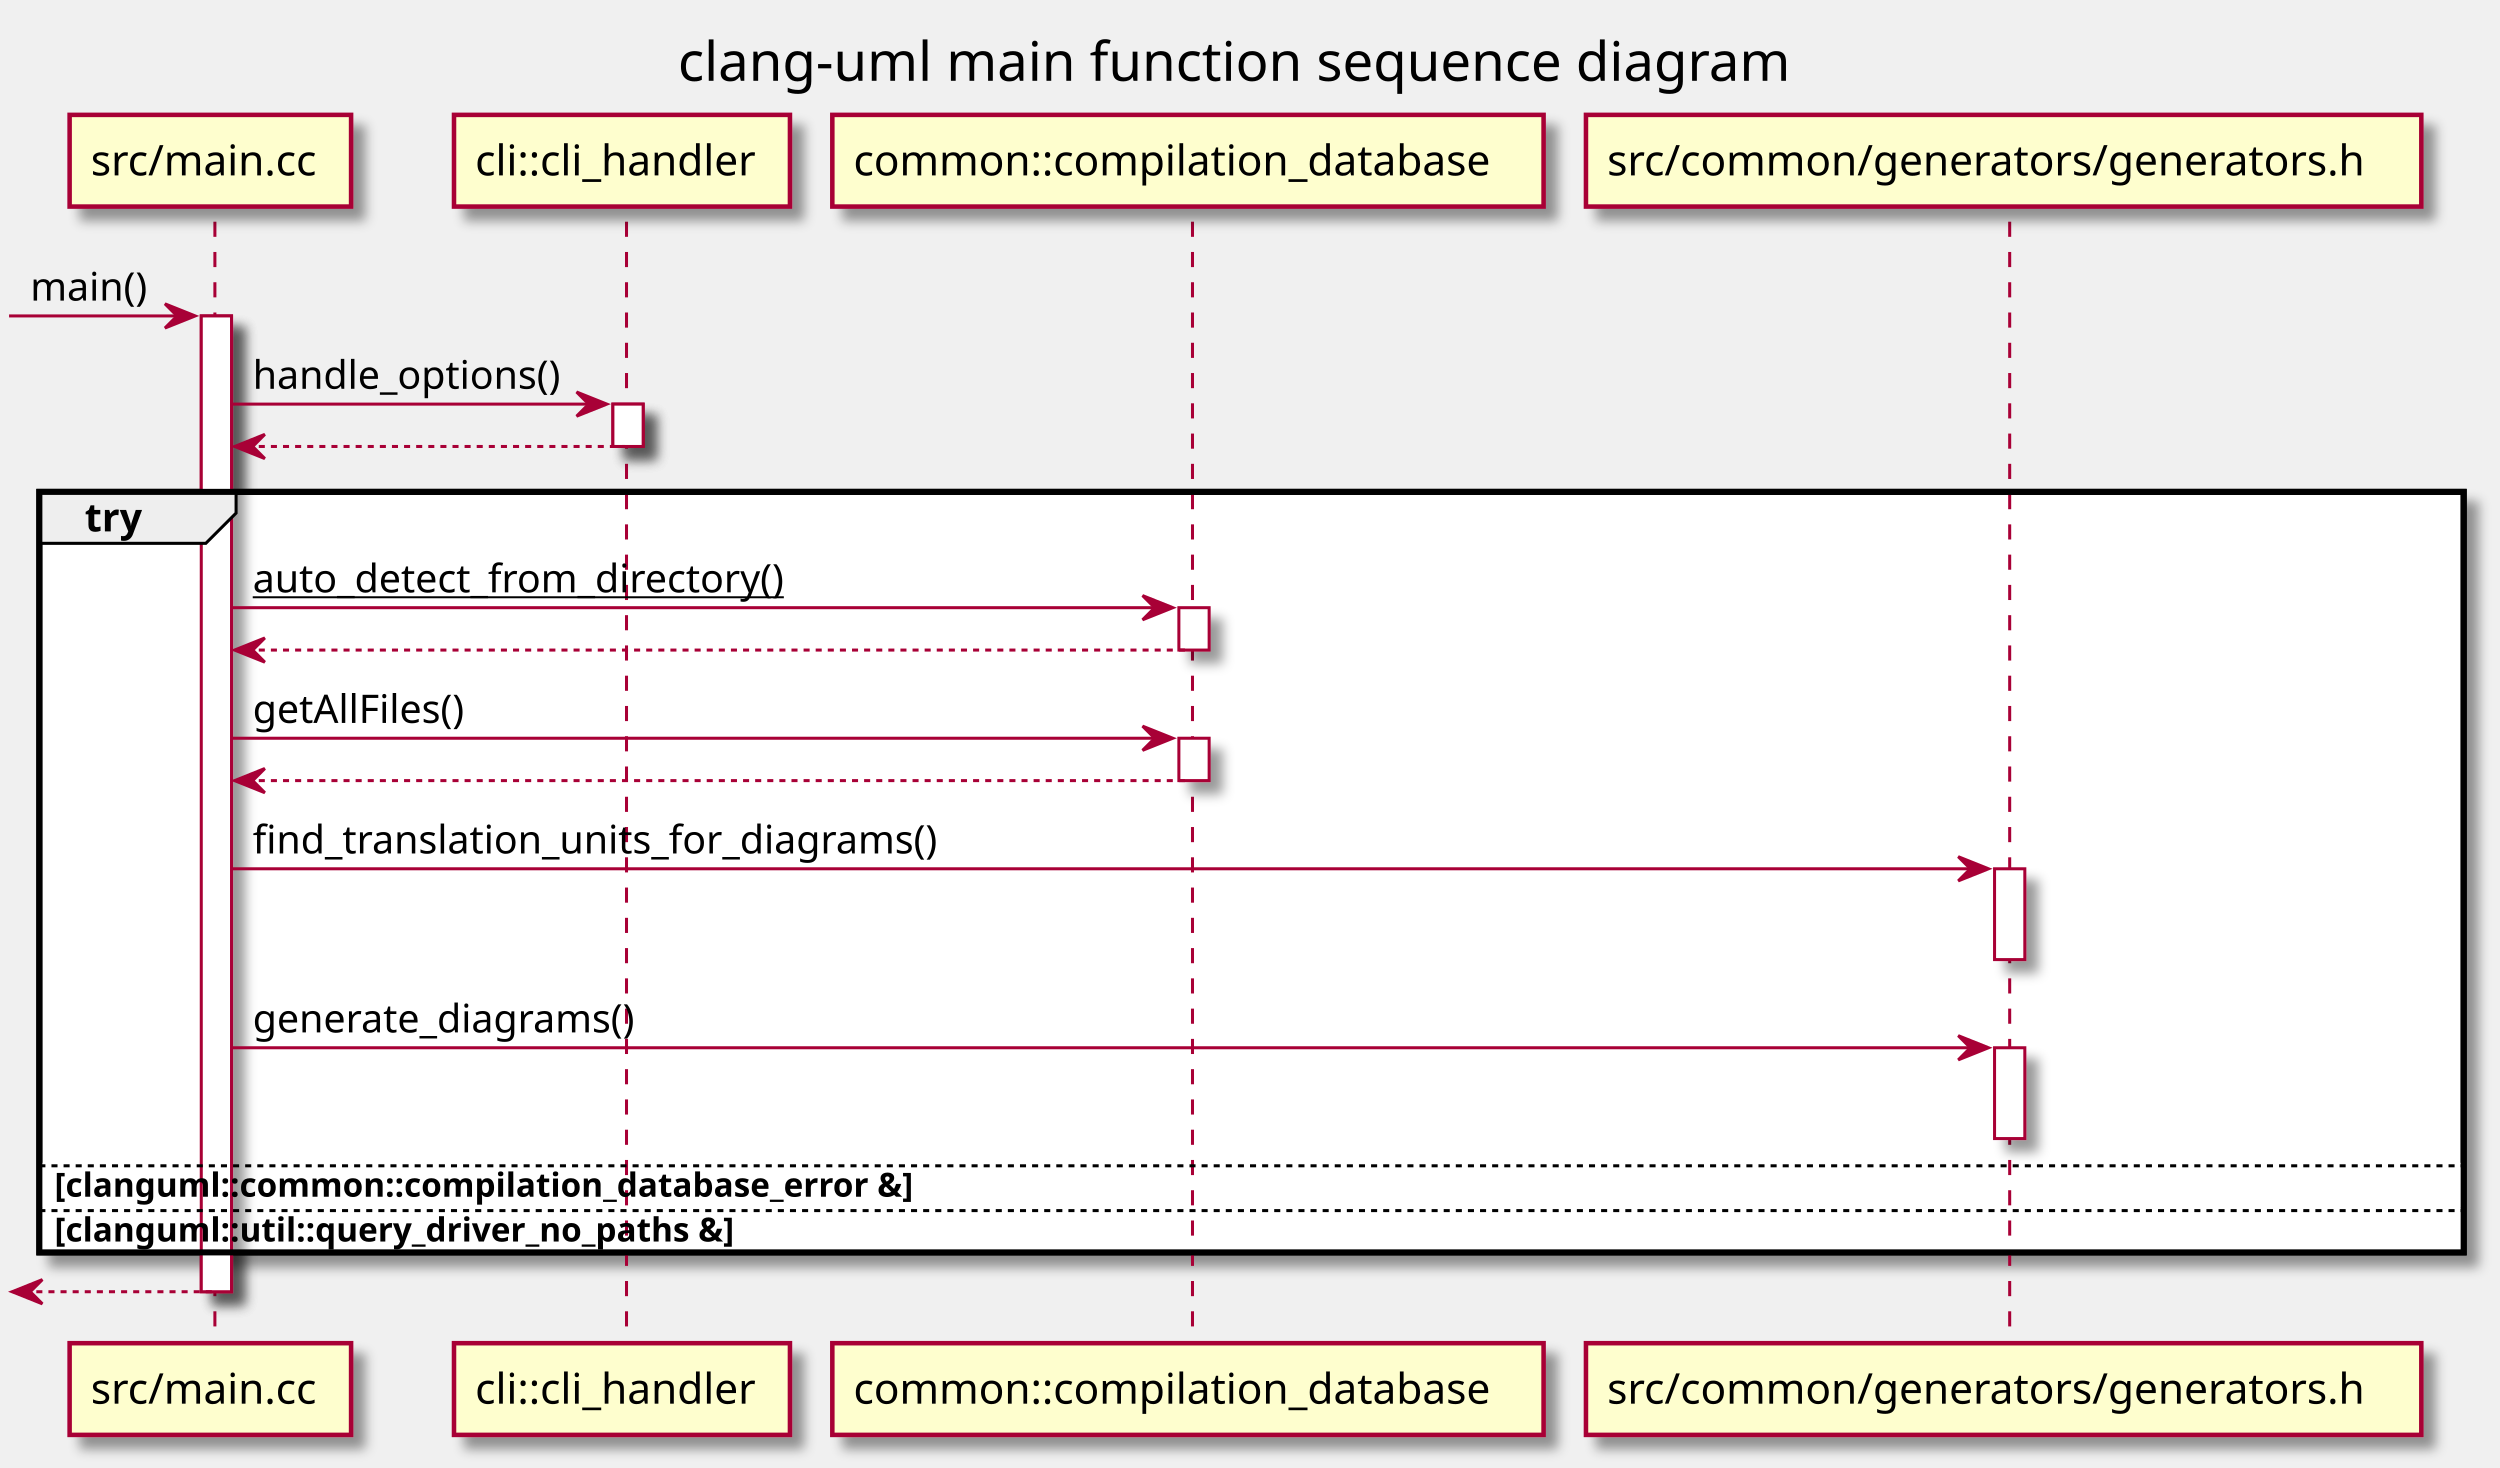
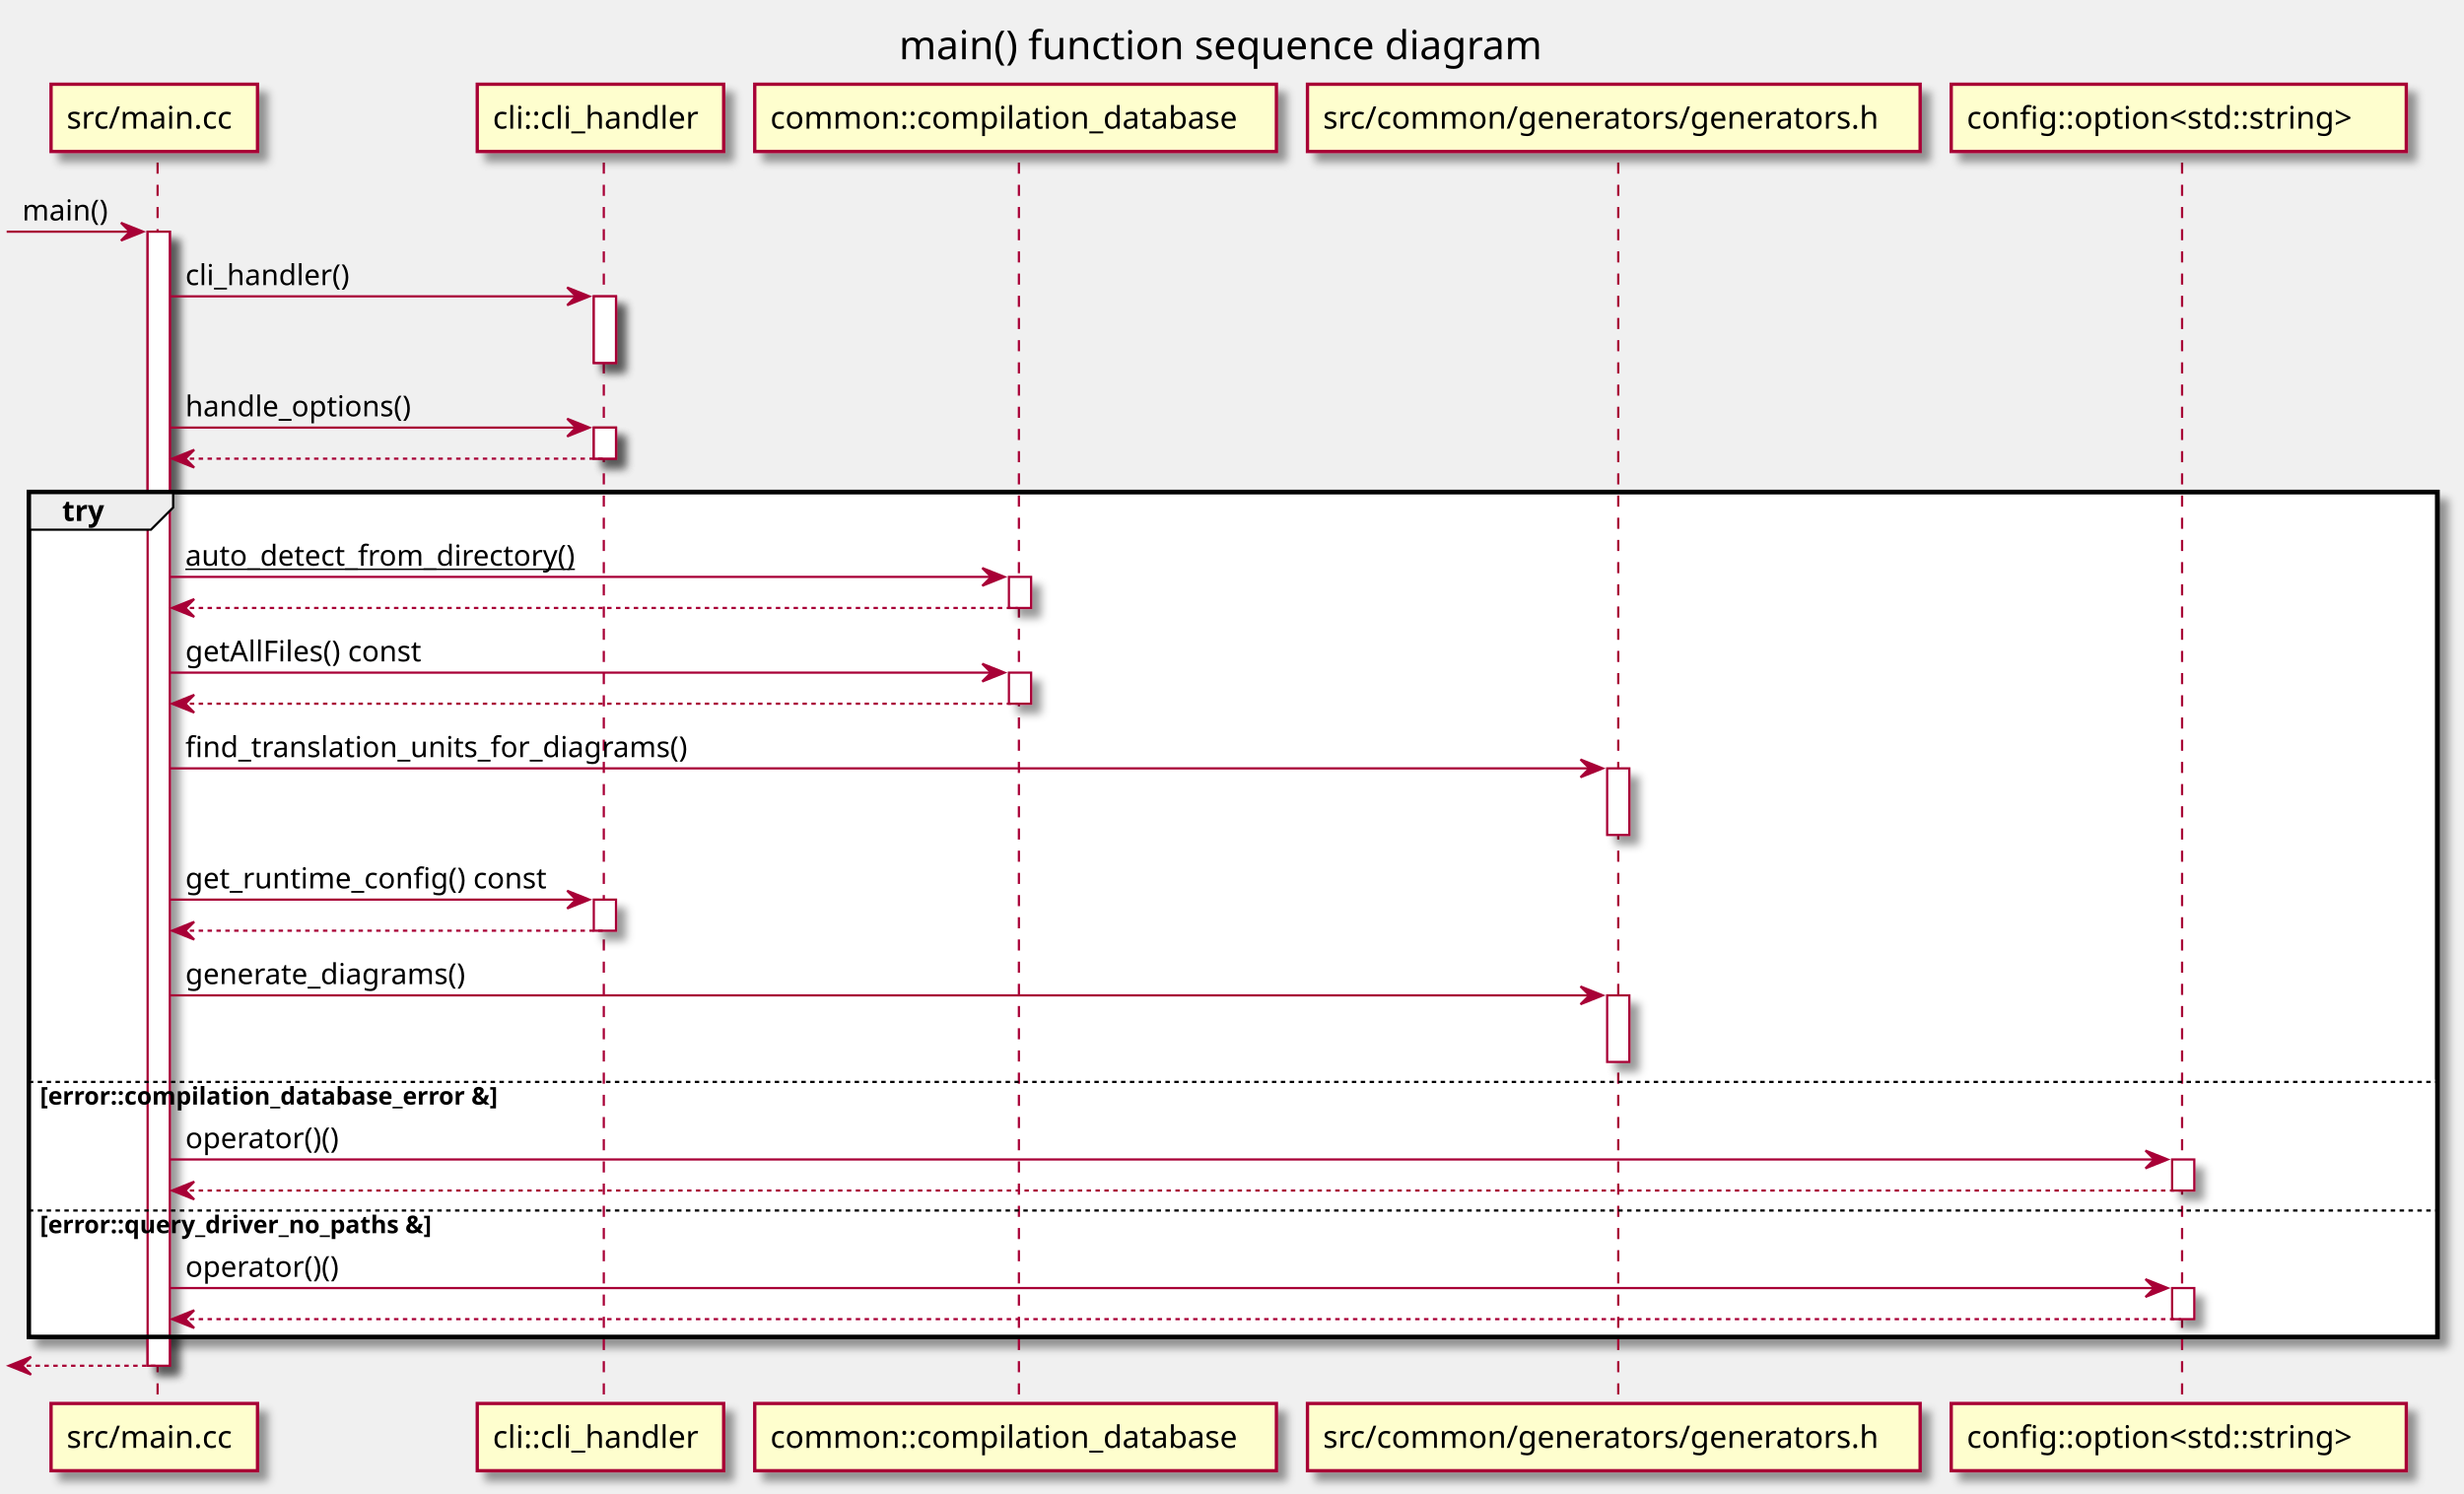
- <svg xmlns="http://www.w3.org/2000/svg" xmlns:xlink="http://www.w3.org/1999/xlink" contentScriptType="application/ecmascript" contentStyleType="text/css" height="485px" preserveAspectRatio="none" style="width:826px;height:485px;" version="1.1" viewBox="0 0 826 485" width="826px" zoomAndPan="magnify">
+ <svg xmlns="http://www.w3.org/2000/svg" xmlns:xlink="http://www.w3.org/1999/xlink" contentScriptType="application/ecmascript" contentStyleType="text/css" height="673px" preserveAspectRatio="none" style="width:1110px;height:673px;" version="1.1" viewBox="0 0 1110 673" width="1110px" zoomAndPan="magnify">
  <defs>
-     <filter height="300%" id="f1qgd3sfhunjt" width="300%" x="-1" y="-1">
+     <filter height="300%" id="f1dsoczvrwb6dd" width="300%" x="-1" y="-1">
      <feGaussianBlur result="blurOut" stdDeviation="2.0" />
      <feColorMatrix in="blurOut" result="blurOut2" type="matrix" values="0 0 0 0 0 0 0 0 0 0 0 0 0 0 0 0 0 0 .4 0" />
      <feOffset dx="4.0" dy="4.0" in="blurOut2" result="blurOut3" />
      <feBlend in="SourceGraphic" in2="blurOut3" mode="normal" />
    </filter>
  </defs>
  <g>
-     <text fill="#000000" font-family="sans-serif" font-size="18" lengthAdjust="spacingAndGlyphs" textLength="379" x="224" y="26.708">clang-uml main function sequence diagram</text>
-     <rect fill="#FFFFFF" filter="url(#f1qgd3sfhunjt)" height="322.406" style="stroke: #A80036; stroke-width: 1.0;" width="10" x="66.5" y="104.383" />
-     <rect fill="#FFFFFF" filter="url(#f1qgd3sfhunjt)" height="14" style="stroke: #A80036; stroke-width: 1.0;" width="10" x="202.5" y="133.516" />
-     <rect fill="#FFFFFF" filter="url(#f1qgd3sfhunjt)" height="14" style="stroke: #A80036; stroke-width: 1.0;" width="10" x="389.5" y="200.781" />
-     <rect fill="#FFFFFF" filter="url(#f1qgd3sfhunjt)" height="14" style="stroke: #A80036; stroke-width: 1.0;" width="10" x="389.5" y="243.914" />
-     <rect fill="#FFFFFF" filter="url(#f1qgd3sfhunjt)" height="30" style="stroke: #A80036; stroke-width: 1.0;" width="10" x="659" y="287.047" />
-     <rect fill="#FFFFFF" filter="url(#f1qgd3sfhunjt)" height="30" style="stroke: #A80036; stroke-width: 1.0;" width="10" x="659" y="346.18" />
-     <rect fill="#FFFFFF" filter="url(#f1qgd3sfhunjt)" height="251.273" style="stroke: #000000; stroke-width: 2.0;" width="801" x="13" y="162.516" />
-     <rect fill="#FFFFFF" height="14.805" style="stroke: none; stroke-width: 1.0;" width="801" x="13" y="384.18" />
-     <rect fill="#FFFFFF" height="14.805" style="stroke: none; stroke-width: 1.0;" width="801" x="13" y="398.984" />
-     <line style="stroke: #A80036; stroke-width: 1.0; stroke-dasharray: 5.0,5.0;" x1="71" x2="71" y1="73.25" y2="444.789" />
-     <line style="stroke: #A80036; stroke-width: 1.0; stroke-dasharray: 5.0,5.0;" x1="207" x2="207" y1="73.25" y2="444.789" />
-     <line style="stroke: #A80036; stroke-width: 1.0; stroke-dasharray: 5.0,5.0;" x1="394" x2="394" y1="73.25" y2="444.789" />
-     <line style="stroke: #A80036; stroke-width: 1.0; stroke-dasharray: 5.0,5.0;" x1="664" x2="664" y1="73.25" y2="444.789" />
-     <rect fill="#FEFECE" filter="url(#f1qgd3sfhunjt)" height="30.297" style="stroke: #A80036; stroke-width: 1.5;" width="93" x="23" y="37.953" />
+     <text fill="#000000" font-family="sans-serif" font-size="18" lengthAdjust="spacingAndGlyphs" textLength="301" x="405" y="26.708">main() function sequence diagram</text>
+     <rect fill="#FFFFFF" filter="url(#f1dsoczvrwb6dd)" height="510.938" style="stroke: #A80036; stroke-width: 1.0;" width="10" x="66.5" y="104.383" />
+     <rect fill="#FFFFFF" filter="url(#f1dsoczvrwb6dd)" height="30" style="stroke: #A80036; stroke-width: 1.0;" width="10" x="267.5" y="133.516" />
+     <rect fill="#FFFFFF" filter="url(#f1dsoczvrwb6dd)" height="14" style="stroke: #A80036; stroke-width: 1.0;" width="10" x="267.5" y="192.648" />
+     <rect fill="#FFFFFF" filter="url(#f1dsoczvrwb6dd)" height="14" style="stroke: #A80036; stroke-width: 1.0;" width="10" x="267.5" y="405.312" />
+     <rect fill="#FFFFFF" filter="url(#f1dsoczvrwb6dd)" height="14" style="stroke: #A80036; stroke-width: 1.0;" width="10" x="454.5" y="259.914" />
+     <rect fill="#FFFFFF" filter="url(#f1dsoczvrwb6dd)" height="14" style="stroke: #A80036; stroke-width: 1.0;" width="10" x="454.5" y="303.047" />
+     <rect fill="#FFFFFF" filter="url(#f1dsoczvrwb6dd)" height="30" style="stroke: #A80036; stroke-width: 1.0;" width="10" x="724" y="346.18" />
+     <rect fill="#FFFFFF" filter="url(#f1dsoczvrwb6dd)" height="30" style="stroke: #A80036; stroke-width: 1.0;" width="10" x="724" y="448.445" />
+     <rect fill="#FFFFFF" filter="url(#f1dsoczvrwb6dd)" height="14" style="stroke: #A80036; stroke-width: 1.0;" width="10" x="978.5" y="522.383" />
+     <rect fill="#FFFFFF" filter="url(#f1dsoczvrwb6dd)" height="14" style="stroke: #A80036; stroke-width: 1.0;" width="10" x="978.5" y="580.32" />
+     <rect fill="#FFFFFF" filter="url(#f1dsoczvrwb6dd)" height="380.672" style="stroke: #000000; stroke-width: 2.0;" width="1085" x="13" y="221.648" />
+     <rect fill="#FFFFFF" height="57.938" style="stroke: none; stroke-width: 1.0;" width="1085" x="13" y="486.445" />
+     <rect fill="#FFFFFF" height="57.938" style="stroke: none; stroke-width: 1.0;" width="1085" x="13" y="544.383" />
+     <line style="stroke: #A80036; stroke-width: 1.0; stroke-dasharray: 5.0,5.0;" x1="71" x2="71" y1="73.25" y2="633.32" />
+     <line style="stroke: #A80036; stroke-width: 1.0; stroke-dasharray: 5.0,5.0;" x1="272" x2="272" y1="73.25" y2="633.32" />
+     <line style="stroke: #A80036; stroke-width: 1.0; stroke-dasharray: 5.0,5.0;" x1="459" x2="459" y1="73.25" y2="633.32" />
+     <line style="stroke: #A80036; stroke-width: 1.0; stroke-dasharray: 5.0,5.0;" x1="729" x2="729" y1="73.25" y2="633.32" />
+     <line style="stroke: #A80036; stroke-width: 1.0; stroke-dasharray: 5.0,5.0;" x1="983" x2="983" y1="73.25" y2="633.32" />
+     <rect fill="#FEFECE" filter="url(#f1dsoczvrwb6dd)" height="30.297" style="stroke: #A80036; stroke-width: 1.5;" width="93" x="23" y="37.953" />
    <text fill="#000000" font-family="sans-serif" font-size="14" lengthAdjust="spacingAndGlyphs" textLength="79" x="30" y="57.948">src/main.cc</text>
-     <rect fill="#FEFECE" filter="url(#f1qgd3sfhunjt)" height="30.297" style="stroke: #A80036; stroke-width: 1.5;" width="93" x="23" y="443.789" />
-     <text fill="#000000" font-family="sans-serif" font-size="14" lengthAdjust="spacingAndGlyphs" textLength="79" x="30" y="463.784">src/main.cc</text>
-     <a href="https://github.com/bkryza/clang-uml/blob/3d8a0ce428ce6b5e1e0585247ac90a82960dee8e/src/cli/cli_handler.h#L31" target="_top" title="cli_handler" xlink:actuate="onRequest" xlink:href="https://github.com/bkryza/clang-uml/blob/3d8a0ce428ce6b5e1e0585247ac90a82960dee8e/src/cli/cli_handler.h#L31" xlink:show="new" xlink:title="cli_handler" xlink:type="simple">
-       <rect fill="#FEFECE" filter="url(#f1qgd3sfhunjt)" height="30.297" style="stroke: #A80036; stroke-width: 1.5;" width="111" x="150" y="37.953" />
-       <text fill="#000000" font-family="sans-serif" font-size="14" lengthAdjust="spacingAndGlyphs" textLength="97" x="157" y="57.948">cli::cli_handler</text>
-       <rect fill="#FEFECE" filter="url(#f1qgd3sfhunjt)" height="30.297" style="stroke: #A80036; stroke-width: 1.5;" width="111" x="150" y="443.789" />
-       <text fill="#000000" font-family="sans-serif" font-size="14" lengthAdjust="spacingAndGlyphs" textLength="97" x="157" y="463.784">cli::cli_handler</text>
+     <rect fill="#FEFECE" filter="url(#f1dsoczvrwb6dd)" height="30.297" style="stroke: #A80036; stroke-width: 1.5;" width="93" x="23" y="632.32" />
+     <text fill="#000000" font-family="sans-serif" font-size="14" lengthAdjust="spacingAndGlyphs" textLength="79" x="30" y="652.315">src/main.cc</text>
+     <a href="" target="_top" title="Command line options handler" xlink:actuate="onRequest" xlink:href="" xlink:show="new" xlink:title="Command line options handler" xlink:type="simple">
+       <rect fill="#FEFECE" filter="url(#f1dsoczvrwb6dd)" height="30.297" style="stroke: #A80036; stroke-width: 1.5;" width="111" x="215" y="37.953" />
+       <text fill="#000000" font-family="sans-serif" font-size="14" lengthAdjust="spacingAndGlyphs" textLength="97" x="222" y="57.948">cli::cli_handler</text>
+       <rect fill="#FEFECE" filter="url(#f1dsoczvrwb6dd)" height="30.297" style="stroke: #A80036; stroke-width: 1.5;" width="111" x="215" y="632.32" />
+       <text fill="#000000" font-family="sans-serif" font-size="14" lengthAdjust="spacingAndGlyphs" textLength="97" x="222" y="652.315">cli::cli_handler</text>
    </a>
-     <a href="https://github.com/bkryza/clang-uml/blob/3d8a0ce428ce6b5e1e0585247ac90a82960dee8e/src/common/compilation_database.h#L41" target="_top" title="compilation_database" xlink:actuate="onRequest" xlink:href="https://github.com/bkryza/clang-uml/blob/3d8a0ce428ce6b5e1e0585247ac90a82960dee8e/src/common/compilation_database.h#L41" xlink:show="new" xlink:title="compilation_database" xlink:type="simple">
-       <rect fill="#FEFECE" filter="url(#f1qgd3sfhunjt)" height="30.297" style="stroke: #A80036; stroke-width: 1.5;" width="235" x="275" y="37.953" />
-       <text fill="#000000" font-family="sans-serif" font-size="14" lengthAdjust="spacingAndGlyphs" textLength="221" x="282" y="57.948">common::compilation_database</text>
-       <rect fill="#FEFECE" filter="url(#f1qgd3sfhunjt)" height="30.297" style="stroke: #A80036; stroke-width: 1.5;" width="235" x="275" y="443.789" />
-       <text fill="#000000" font-family="sans-serif" font-size="14" lengthAdjust="spacingAndGlyphs" textLength="221" x="282" y="463.784">common::compilation_database</text>
+     <a href="" target="_top" title="Custom compilation database class" xlink:actuate="onRequest" xlink:href="" xlink:show="new" xlink:title="Custom compilation database class" xlink:type="simple">
+       <rect fill="#FEFECE" filter="url(#f1dsoczvrwb6dd)" height="30.297" style="stroke: #A80036; stroke-width: 1.5;" width="235" x="340" y="37.953" />
+       <text fill="#000000" font-family="sans-serif" font-size="14" lengthAdjust="spacingAndGlyphs" textLength="221" x="347" y="57.948">common::compilation_database</text>
+       <rect fill="#FEFECE" filter="url(#f1dsoczvrwb6dd)" height="30.297" style="stroke: #A80036; stroke-width: 1.5;" width="235" x="340" y="632.32" />
+       <text fill="#000000" font-family="sans-serif" font-size="14" lengthAdjust="spacingAndGlyphs" textLength="221" x="347" y="652.315">common::compilation_database</text>
    </a>
-     <rect fill="#FEFECE" filter="url(#f1qgd3sfhunjt)" height="30.297" style="stroke: #A80036; stroke-width: 1.5;" width="276" x="524" y="37.953" />
-     <text fill="#000000" font-family="sans-serif" font-size="14" lengthAdjust="spacingAndGlyphs" textLength="262" x="531" y="57.948">src/common/generators/generators.h</text>
-     <rect fill="#FEFECE" filter="url(#f1qgd3sfhunjt)" height="30.297" style="stroke: #A80036; stroke-width: 1.5;" width="276" x="524" y="443.789" />
-     <text fill="#000000" font-family="sans-serif" font-size="14" lengthAdjust="spacingAndGlyphs" textLength="262" x="531" y="463.784">src/common/generators/generators.h</text>
-     <rect fill="#FFFFFF" filter="url(#f1qgd3sfhunjt)" height="322.406" style="stroke: #A80036; stroke-width: 1.0;" width="10" x="66.5" y="104.383" />
-     <rect fill="#FFFFFF" filter="url(#f1qgd3sfhunjt)" height="14" style="stroke: #A80036; stroke-width: 1.0;" width="10" x="202.5" y="133.516" />
-     <rect fill="#FFFFFF" filter="url(#f1qgd3sfhunjt)" height="14" style="stroke: #A80036; stroke-width: 1.0;" width="10" x="389.5" y="200.781" />
-     <rect fill="#FFFFFF" filter="url(#f1qgd3sfhunjt)" height="14" style="stroke: #A80036; stroke-width: 1.0;" width="10" x="389.5" y="243.914" />
-     <rect fill="#FFFFFF" filter="url(#f1qgd3sfhunjt)" height="30" style="stroke: #A80036; stroke-width: 1.0;" width="10" x="659" y="287.047" />
-     <rect fill="#FFFFFF" filter="url(#f1qgd3sfhunjt)" height="30" style="stroke: #A80036; stroke-width: 1.0;" width="10" x="659" y="346.18" />
+     <rect fill="#FEFECE" filter="url(#f1dsoczvrwb6dd)" height="30.297" style="stroke: #A80036; stroke-width: 1.5;" width="276" x="589" y="37.953" />
+     <text fill="#000000" font-family="sans-serif" font-size="14" lengthAdjust="spacingAndGlyphs" textLength="262" x="596" y="57.948">src/common/generators/generators.h</text>
+     <rect fill="#FEFECE" filter="url(#f1dsoczvrwb6dd)" height="30.297" style="stroke: #A80036; stroke-width: 1.5;" width="276" x="589" y="632.32" />
+     <text fill="#000000" font-family="sans-serif" font-size="14" lengthAdjust="spacingAndGlyphs" textLength="262" x="596" y="652.315">src/common/generators/generators.h</text>
+     <a href="" target="_top" title="option" xlink:actuate="onRequest" xlink:href="" xlink:show="new" xlink:title="option" xlink:type="simple">
+       <rect fill="#FEFECE" filter="url(#f1dsoczvrwb6dd)" height="30.297" style="stroke: #A80036; stroke-width: 1.5;" width="205" x="879" y="37.953" />
+       <text fill="#000000" font-family="sans-serif" font-size="14" lengthAdjust="spacingAndGlyphs" textLength="191" x="886" y="57.948">config::option&lt;std::string&gt;</text>
+       <rect fill="#FEFECE" filter="url(#f1dsoczvrwb6dd)" height="30.297" style="stroke: #A80036; stroke-width: 1.5;" width="205" x="879" y="632.32" />
+       <text fill="#000000" font-family="sans-serif" font-size="14" lengthAdjust="spacingAndGlyphs" textLength="191" x="886" y="652.315">config::option&lt;std::string&gt;</text>
+     </a>
+     <rect fill="#FFFFFF" filter="url(#f1dsoczvrwb6dd)" height="510.938" style="stroke: #A80036; stroke-width: 1.0;" width="10" x="66.5" y="104.383" />
+     <rect fill="#FFFFFF" filter="url(#f1dsoczvrwb6dd)" height="30" style="stroke: #A80036; stroke-width: 1.0;" width="10" x="267.5" y="133.516" />
+     <rect fill="#FFFFFF" filter="url(#f1dsoczvrwb6dd)" height="14" style="stroke: #A80036; stroke-width: 1.0;" width="10" x="267.5" y="192.648" />
+     <rect fill="#FFFFFF" filter="url(#f1dsoczvrwb6dd)" height="14" style="stroke: #A80036; stroke-width: 1.0;" width="10" x="267.5" y="405.312" />
+     <rect fill="#FFFFFF" filter="url(#f1dsoczvrwb6dd)" height="14" style="stroke: #A80036; stroke-width: 1.0;" width="10" x="454.5" y="259.914" />
+     <rect fill="#FFFFFF" filter="url(#f1dsoczvrwb6dd)" height="14" style="stroke: #A80036; stroke-width: 1.0;" width="10" x="454.5" y="303.047" />
+     <rect fill="#FFFFFF" filter="url(#f1dsoczvrwb6dd)" height="30" style="stroke: #A80036; stroke-width: 1.0;" width="10" x="724" y="346.18" />
+     <rect fill="#FFFFFF" filter="url(#f1dsoczvrwb6dd)" height="30" style="stroke: #A80036; stroke-width: 1.0;" width="10" x="724" y="448.445" />
+     <rect fill="#FFFFFF" filter="url(#f1dsoczvrwb6dd)" height="14" style="stroke: #A80036; stroke-width: 1.0;" width="10" x="978.5" y="522.383" />
+     <rect fill="#FFFFFF" filter="url(#f1dsoczvrwb6dd)" height="14" style="stroke: #A80036; stroke-width: 1.0;" width="10" x="978.5" y="580.32" />
    <polygon fill="#A80036" points="54.5,100.383,64.5,104.383,54.5,108.383,58.5,104.383" style="stroke: #A80036; stroke-width: 1.0;" />
    <line style="stroke: #A80036; stroke-width: 1.0;" x1="3" x2="60.5" y1="104.383" y2="104.383" />
    <text fill="#000000" font-family="sans-serif" font-size="13" lengthAdjust="spacingAndGlyphs" textLength="42" x="10" y="99.317">main()</text>
-     <a href="https://github.com/bkryza/clang-uml/blob/3d8a0ce428ce6b5e1e0585247ac90a82960dee8e/src/main.cc#L47" target="_top" title="" xlink:actuate="onRequest" xlink:href="https://github.com/bkryza/clang-uml/blob/3d8a0ce428ce6b5e1e0585247ac90a82960dee8e/src/main.cc#L47" xlink:show="new" xlink:title="" xlink:type="simple">
-       <polygon fill="#A80036" points="190.5,129.516,200.5,133.516,190.5,137.516,194.5,133.516" style="stroke: #A80036; stroke-width: 1.0;" />
-       <line style="stroke: #A80036; stroke-width: 1.0;" x1="76.5" x2="196.5" y1="133.516" y2="133.516" />
-       <text fill="#000000" font-family="sans-serif" font-size="13" lengthAdjust="spacingAndGlyphs" textLength="107" x="83.5" y="128.45">handle_options()</text>
+     <a href="" target="_top" title="" xlink:actuate="onRequest" xlink:href="" xlink:show="new" xlink:title="" xlink:type="simple">
+       <polygon fill="#A80036" points="255.5,129.516,265.5,133.516,255.5,137.516,259.5,133.516" style="stroke: #A80036; stroke-width: 1.0;" />
+       <line style="stroke: #A80036; stroke-width: 1.0;" x1="76.5" x2="261.5" y1="133.516" y2="133.516" />
+       <text fill="#000000" font-family="sans-serif" font-size="13" lengthAdjust="spacingAndGlyphs" textLength="78" x="83.5" y="128.45">cli_handler()</text>
    </a>
-     <polygon fill="#A80036" points="87.5,143.516,77.5,147.516,87.5,151.516,83.5,147.516" style="stroke: #A80036; stroke-width: 1.0;" />
-     <line style="stroke: #A80036; stroke-width: 1.0; stroke-dasharray: 2.0,2.0;" x1="81.5" x2="206.5" y1="147.516" y2="147.516" />
-     <path d="M13,162.516 L78,162.516 L78,169.516 L68,179.516 L13,179.516 L13,162.516 " fill="#EEEEEE" style="stroke: #000000; stroke-width: 1.0;" />
-     <rect fill="none" height="251.273" style="stroke: #000000; stroke-width: 2.0;" width="801" x="13" y="162.516" />
-     <text fill="#000000" font-family="sans-serif" font-size="13" font-weight="bold" lengthAdjust="spacingAndGlyphs" textLength="20" x="28" y="175.583">try</text>
-     <a href="https://github.com/bkryza/clang-uml/blob/3d8a0ce428ce6b5e1e0585247ac90a82960dee8e/src/main.cc#L63" target="_top" title="" xlink:actuate="onRequest" xlink:href="https://github.com/bkryza/clang-uml/blob/3d8a0ce428ce6b5e1e0585247ac90a82960dee8e/src/main.cc#L63" xlink:show="new" xlink:title="" xlink:type="simple">
-       <polygon fill="#A80036" points="377.5,196.781,387.5,200.781,377.5,204.781,381.5,200.781" style="stroke: #A80036; stroke-width: 1.0;" />
-       <line style="stroke: #A80036; stroke-width: 1.0;" x1="76.5" x2="383.5" y1="200.781" y2="200.781" />
-       <text fill="#000000" font-family="sans-serif" font-size="13" lengthAdjust="spacingAndGlyphs" text-decoration="underline" textLength="187" x="83.5" y="195.715">auto_detect_from_directory()</text>
+     <a href="" target="_top" title="" xlink:actuate="onRequest" xlink:href="" xlink:show="new" xlink:title="" xlink:type="simple">
+       <polygon fill="#A80036" points="255.5,188.648,265.5,192.648,255.5,196.648,259.5,192.648" style="stroke: #A80036; stroke-width: 1.0;" />
+       <line style="stroke: #A80036; stroke-width: 1.0;" x1="76.5" x2="261.5" y1="192.648" y2="192.648" />
+       <text fill="#000000" font-family="sans-serif" font-size="13" lengthAdjust="spacingAndGlyphs" textLength="107" x="83.5" y="187.583">handle_options()</text>
    </a>
-     <polygon fill="#A80036" points="87.5,210.781,77.5,214.781,87.5,218.781,83.5,214.781" style="stroke: #A80036; stroke-width: 1.0;" />
-     <line style="stroke: #A80036; stroke-width: 1.0; stroke-dasharray: 2.0,2.0;" x1="81.5" x2="393.5" y1="214.781" y2="214.781" />
-     <a href="https://github.com/bkryza/clang-uml/blob/3d8a0ce428ce6b5e1e0585247ac90a82960dee8e/src/main.cc#L66" target="_top" title="" xlink:actuate="onRequest" xlink:href="https://github.com/bkryza/clang-uml/blob/3d8a0ce428ce6b5e1e0585247ac90a82960dee8e/src/main.cc#L66" xlink:show="new" xlink:title="" xlink:type="simple">
-       <polygon fill="#A80036" points="377.5,239.914,387.5,243.914,377.5,247.914,381.5,243.914" style="stroke: #A80036; stroke-width: 1.0;" />
-       <line style="stroke: #A80036; stroke-width: 1.0;" x1="76.5" x2="383.5" y1="243.914" y2="243.914" />
-       <text fill="#000000" font-family="sans-serif" font-size="13" lengthAdjust="spacingAndGlyphs" textLength="74" x="83.5" y="238.848">getAllFiles()</text>
+     <polygon fill="#A80036" points="87.5,202.648,77.5,206.648,87.5,210.648,83.5,206.648" style="stroke: #A80036; stroke-width: 1.0;" />
+     <line style="stroke: #A80036; stroke-width: 1.0; stroke-dasharray: 2.0,2.0;" x1="81.5" x2="271.5" y1="206.648" y2="206.648" />
+     <path d="M13,221.648 L78,221.648 L78,228.648 L68,238.648 L13,238.648 L13,221.648 " fill="#EEEEEE" style="stroke: #000000; stroke-width: 1.0;" />
+     <rect fill="none" height="380.672" style="stroke: #000000; stroke-width: 2.0;" width="1085" x="13" y="221.648" />
+     <text fill="#000000" font-family="sans-serif" font-size="13" font-weight="bold" lengthAdjust="spacingAndGlyphs" textLength="20" x="28" y="234.715">try</text>
+     <a href="" target="_top" title="" xlink:actuate="onRequest" xlink:href="" xlink:show="new" xlink:title="" xlink:type="simple">
+       <polygon fill="#A80036" points="442.5,255.914,452.5,259.914,442.5,263.914,446.5,259.914" style="stroke: #A80036; stroke-width: 1.0;" />
+       <line style="stroke: #A80036; stroke-width: 1.0;" x1="76.5" x2="448.5" y1="259.914" y2="259.914" />
+       <text fill="#000000" font-family="sans-serif" font-size="13" lengthAdjust="spacingAndGlyphs" text-decoration="underline" textLength="187" x="83.5" y="254.848">auto_detect_from_directory()</text>
    </a>
-     <polygon fill="#A80036" points="87.5,253.914,77.5,257.914,87.5,261.914,83.5,257.914" style="stroke: #A80036; stroke-width: 1.0;" />
-     <line style="stroke: #A80036; stroke-width: 1.0; stroke-dasharray: 2.0,2.0;" x1="81.5" x2="393.5" y1="257.914" y2="257.914" />
-     <a href="https://github.com/bkryza/clang-uml/blob/3d8a0ce428ce6b5e1e0585247ac90a82960dee8e/src/main.cc#L75" target="_top" title="" xlink:actuate="onRequest" xlink:href="https://github.com/bkryza/clang-uml/blob/3d8a0ce428ce6b5e1e0585247ac90a82960dee8e/src/main.cc#L75" xlink:show="new" xlink:title="" xlink:type="simple">
-       <polygon fill="#A80036" points="647,283.047,657,287.047,647,291.047,651,287.047" style="stroke: #A80036; stroke-width: 1.0;" />
-       <line style="stroke: #A80036; stroke-width: 1.0;" x1="76.5" x2="653" y1="287.047" y2="287.047" />
-       <text fill="#000000" font-family="sans-serif" font-size="13" lengthAdjust="spacingAndGlyphs" textLength="237" x="83.5" y="281.981">find_translation_units_for_diagrams()</text>
+     <polygon fill="#A80036" points="87.5,269.914,77.5,273.914,87.5,277.914,83.5,273.914" style="stroke: #A80036; stroke-width: 1.0;" />
+     <line style="stroke: #A80036; stroke-width: 1.0; stroke-dasharray: 2.0,2.0;" x1="81.5" x2="458.5" y1="273.914" y2="273.914" />
+     <a href="" target="_top" title="" xlink:actuate="onRequest" xlink:href="" xlink:show="new" xlink:title="" xlink:type="simple">
+       <polygon fill="#A80036" points="442.5,299.047,452.5,303.047,442.5,307.047,446.5,303.047" style="stroke: #A80036; stroke-width: 1.0;" />
+       <line style="stroke: #A80036; stroke-width: 1.0;" x1="76.5" x2="448.5" y1="303.047" y2="303.047" />
+       <text fill="#000000" font-family="sans-serif" font-size="13" lengthAdjust="spacingAndGlyphs" textLength="113" x="83.5" y="297.981">getAllFiles() const</text>
    </a>
-     <a href="https://github.com/bkryza/clang-uml/blob/3d8a0ce428ce6b5e1e0585247ac90a82960dee8e/src/main.cc#L79" target="_top" title="" xlink:actuate="onRequest" xlink:href="https://github.com/bkryza/clang-uml/blob/3d8a0ce428ce6b5e1e0585247ac90a82960dee8e/src/main.cc#L79" xlink:show="new" xlink:title="" xlink:type="simple">
-       <polygon fill="#A80036" points="647,342.18,657,346.18,647,350.18,651,346.18" style="stroke: #A80036; stroke-width: 1.0;" />
-       <line style="stroke: #A80036; stroke-width: 1.0;" x1="76.5" x2="653" y1="346.18" y2="346.18" />
-       <text fill="#000000" font-family="sans-serif" font-size="13" lengthAdjust="spacingAndGlyphs" textLength="135" x="83.5" y="341.114">generate_diagrams()</text>
+     <polygon fill="#A80036" points="87.5,313.047,77.5,317.047,87.5,321.047,83.5,317.047" style="stroke: #A80036; stroke-width: 1.0;" />
+     <line style="stroke: #A80036; stroke-width: 1.0; stroke-dasharray: 2.0,2.0;" x1="81.5" x2="458.5" y1="317.047" y2="317.047" />
+     <a href="" target="_top" title="" xlink:actuate="onRequest" xlink:href="" xlink:show="new" xlink:title="" xlink:type="simple">
+       <polygon fill="#A80036" points="712,342.18,722,346.18,712,350.18,716,346.18" style="stroke: #A80036; stroke-width: 1.0;" />
+       <line style="stroke: #A80036; stroke-width: 1.0;" x1="76.5" x2="718" y1="346.18" y2="346.18" />
+       <text fill="#000000" font-family="sans-serif" font-size="13" lengthAdjust="spacingAndGlyphs" textLength="237" x="83.5" y="341.114">find_translation_units_for_diagrams()</text>
    </a>
-     <line style="stroke: #000000; stroke-width: 1.0; stroke-dasharray: 2.0,2.0;" x1="13" x2="814" y1="385.18" y2="385.18" />
-     <text fill="#000000" font-family="sans-serif" font-size="11" font-weight="bold" lengthAdjust="spacingAndGlyphs" textLength="329" x="18" y="395.39">[clanguml::common::compilation_database_error &amp;]</text>
-     <line style="stroke: #000000; stroke-width: 1.0; stroke-dasharray: 2.0,2.0;" x1="13" x2="814" y1="399.984" y2="399.984" />
-     <text fill="#000000" font-family="sans-serif" font-size="11" font-weight="bold" lengthAdjust="spacingAndGlyphs" textLength="262" x="18" y="410.195">[clanguml::util::query_driver_no_paths &amp;]</text>
-     <polygon fill="#A80036" points="14,422.789,4,426.789,14,430.789,10,426.789" style="stroke: #A80036; stroke-width: 1.0;" />
-     <line style="stroke: #A80036; stroke-width: 1.0; stroke-dasharray: 2.0,2.0;" x1="8" x2="70.5" y1="426.789" y2="426.789" />
+     <a href="" target="_top" title="" xlink:actuate="onRequest" xlink:href="" xlink:show="new" xlink:title="" xlink:type="simple">
+       <polygon fill="#A80036" points="255.5,401.312,265.5,405.312,255.5,409.312,259.5,405.312" style="stroke: #A80036; stroke-width: 1.0;" />
+       <line style="stroke: #A80036; stroke-width: 1.0;" x1="76.5" x2="261.5" y1="405.312" y2="405.312" />
+       <text fill="#000000" font-family="sans-serif" font-size="13" lengthAdjust="spacingAndGlyphs" textLength="172" x="83.5" y="400.247">get_runtime_config() const</text>
+     </a>
+     <polygon fill="#A80036" points="87.5,415.312,77.5,419.312,87.5,423.312,83.5,419.312" style="stroke: #A80036; stroke-width: 1.0;" />
+     <line style="stroke: #A80036; stroke-width: 1.0; stroke-dasharray: 2.0,2.0;" x1="81.5" x2="271.5" y1="419.312" y2="419.312" />
+     <a href="" target="_top" title="" xlink:actuate="onRequest" xlink:href="" xlink:show="new" xlink:title="" xlink:type="simple">
+       <polygon fill="#A80036" points="712,444.445,722,448.445,712,452.445,716,448.445" style="stroke: #A80036; stroke-width: 1.0;" />
+       <line style="stroke: #A80036; stroke-width: 1.0;" x1="76.5" x2="718" y1="448.445" y2="448.445" />
+       <text fill="#000000" font-family="sans-serif" font-size="13" lengthAdjust="spacingAndGlyphs" textLength="135" x="83.5" y="443.379">generate_diagrams()</text>
+     </a>
+     <line style="stroke: #000000; stroke-width: 1.0; stroke-dasharray: 2.0,2.0;" x1="13" x2="1098" y1="487.445" y2="487.445" />
+     <text fill="#000000" font-family="sans-serif" font-size="11" font-weight="bold" lengthAdjust="spacingAndGlyphs" textLength="241" x="18" y="497.656">[error::compilation_database_error &amp;]</text>
+     <a href="" target="_top" title="" xlink:actuate="onRequest" xlink:href="" xlink:show="new" xlink:title="" xlink:type="simple">
+       <polygon fill="#A80036" points="966.5,518.383,976.5,522.383,966.5,526.383,970.5,522.383" style="stroke: #A80036; stroke-width: 1.0;" />
+       <line style="stroke: #A80036; stroke-width: 1.0;" x1="76.5" x2="972.5" y1="522.383" y2="522.383" />
+       <text fill="#000000" font-family="sans-serif" font-size="13" lengthAdjust="spacingAndGlyphs" textLength="75" x="83.5" y="517.317">operator()()</text>
+     </a>
+     <polygon fill="#A80036" points="87.5,532.383,77.5,536.383,87.5,540.383,83.5,536.383" style="stroke: #A80036; stroke-width: 1.0;" />
+     <line style="stroke: #A80036; stroke-width: 1.0; stroke-dasharray: 2.0,2.0;" x1="81.5" x2="982.5" y1="536.383" y2="536.383" />
+     <line style="stroke: #000000; stroke-width: 1.0; stroke-dasharray: 2.0,2.0;" x1="13" x2="1098" y1="545.383" y2="545.383" />
+     <text fill="#000000" font-family="sans-serif" font-size="11" font-weight="bold" lengthAdjust="spacingAndGlyphs" textLength="206" x="18" y="555.593">[error::query_driver_no_paths &amp;]</text>
+     <a href="" target="_top" title="" xlink:actuate="onRequest" xlink:href="" xlink:show="new" xlink:title="" xlink:type="simple">
+       <polygon fill="#A80036" points="966.5,576.32,976.5,580.32,966.5,584.32,970.5,580.32" style="stroke: #A80036; stroke-width: 1.0;" />
+       <line style="stroke: #A80036; stroke-width: 1.0;" x1="76.5" x2="972.5" y1="580.32" y2="580.32" />
+       <text fill="#000000" font-family="sans-serif" font-size="13" lengthAdjust="spacingAndGlyphs" textLength="75" x="83.5" y="575.254">operator()()</text>
+     </a>
+     <polygon fill="#A80036" points="87.5,590.32,77.5,594.32,87.5,598.32,83.5,594.32" style="stroke: #A80036; stroke-width: 1.0;" />
+     <line style="stroke: #A80036; stroke-width: 1.0; stroke-dasharray: 2.0,2.0;" x1="81.5" x2="982.5" y1="594.32" y2="594.32" />
+     <polygon fill="#A80036" points="14,611.32,4,615.32,14,619.32,10,615.32" style="stroke: #A80036; stroke-width: 1.0;" />
+     <line style="stroke: #A80036; stroke-width: 1.0; stroke-dasharray: 2.0,2.0;" x1="8" x2="70.5" y1="615.32" y2="615.32" />
  </g>
</svg>
